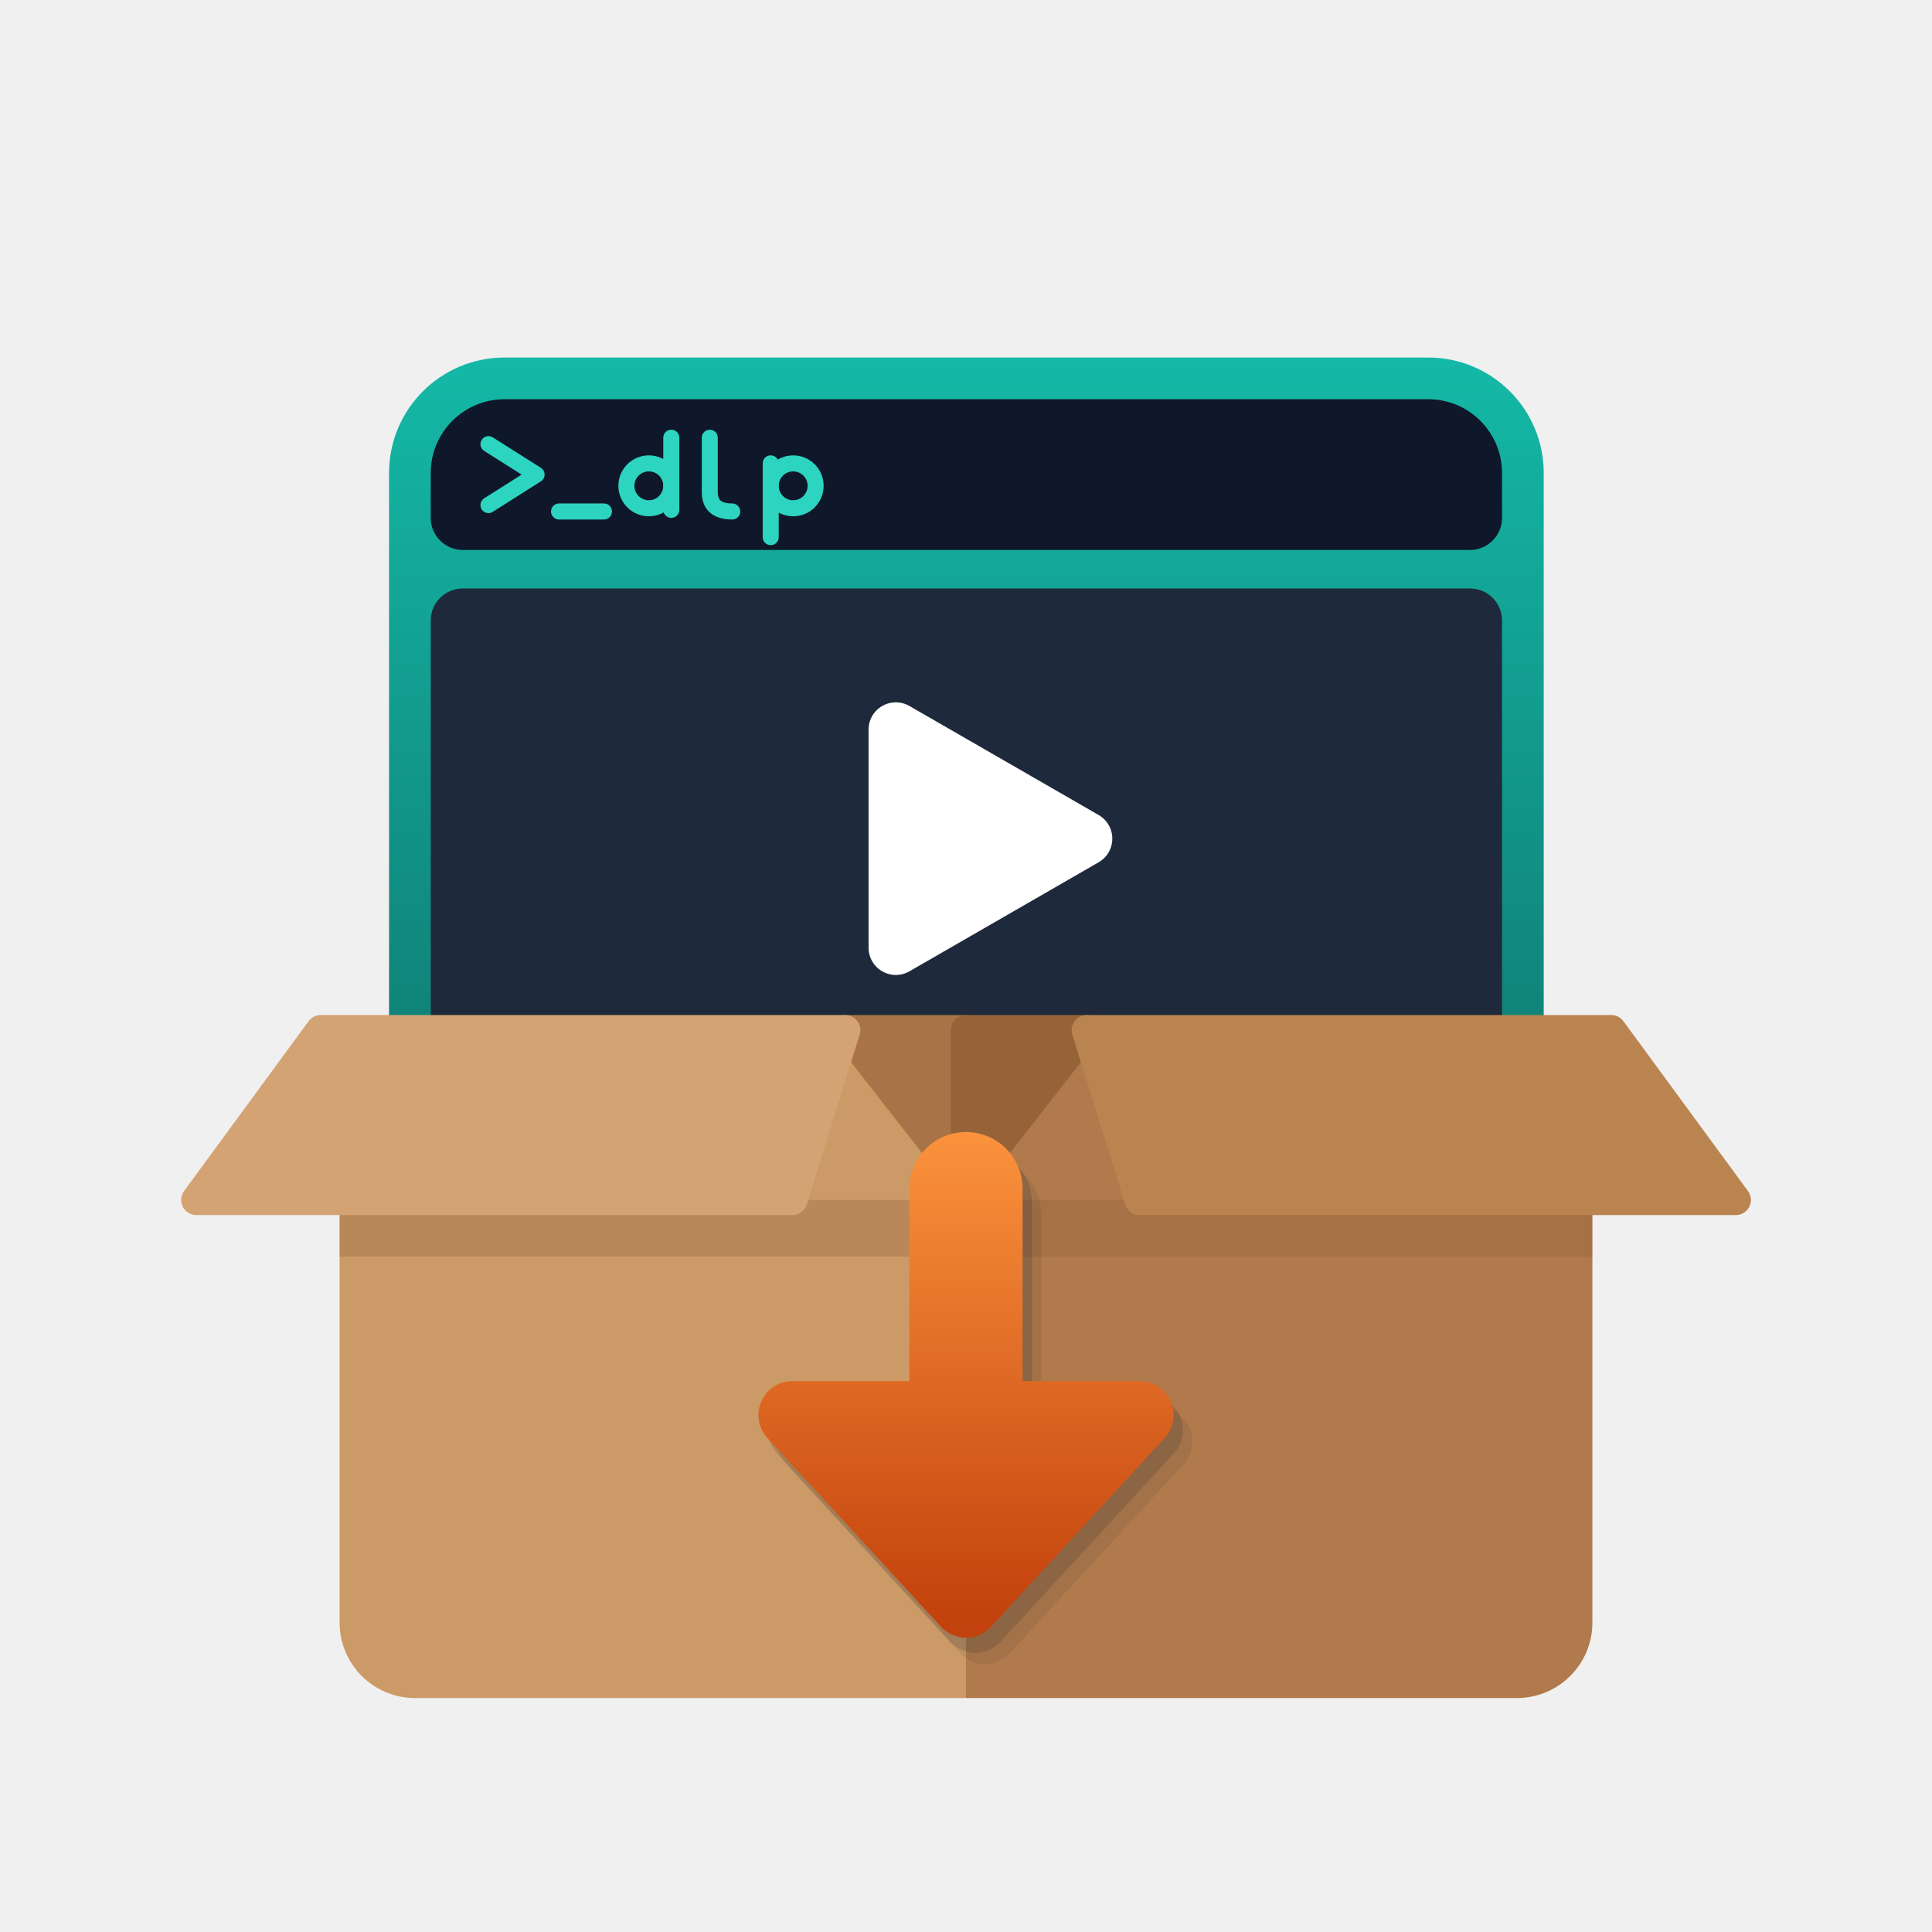
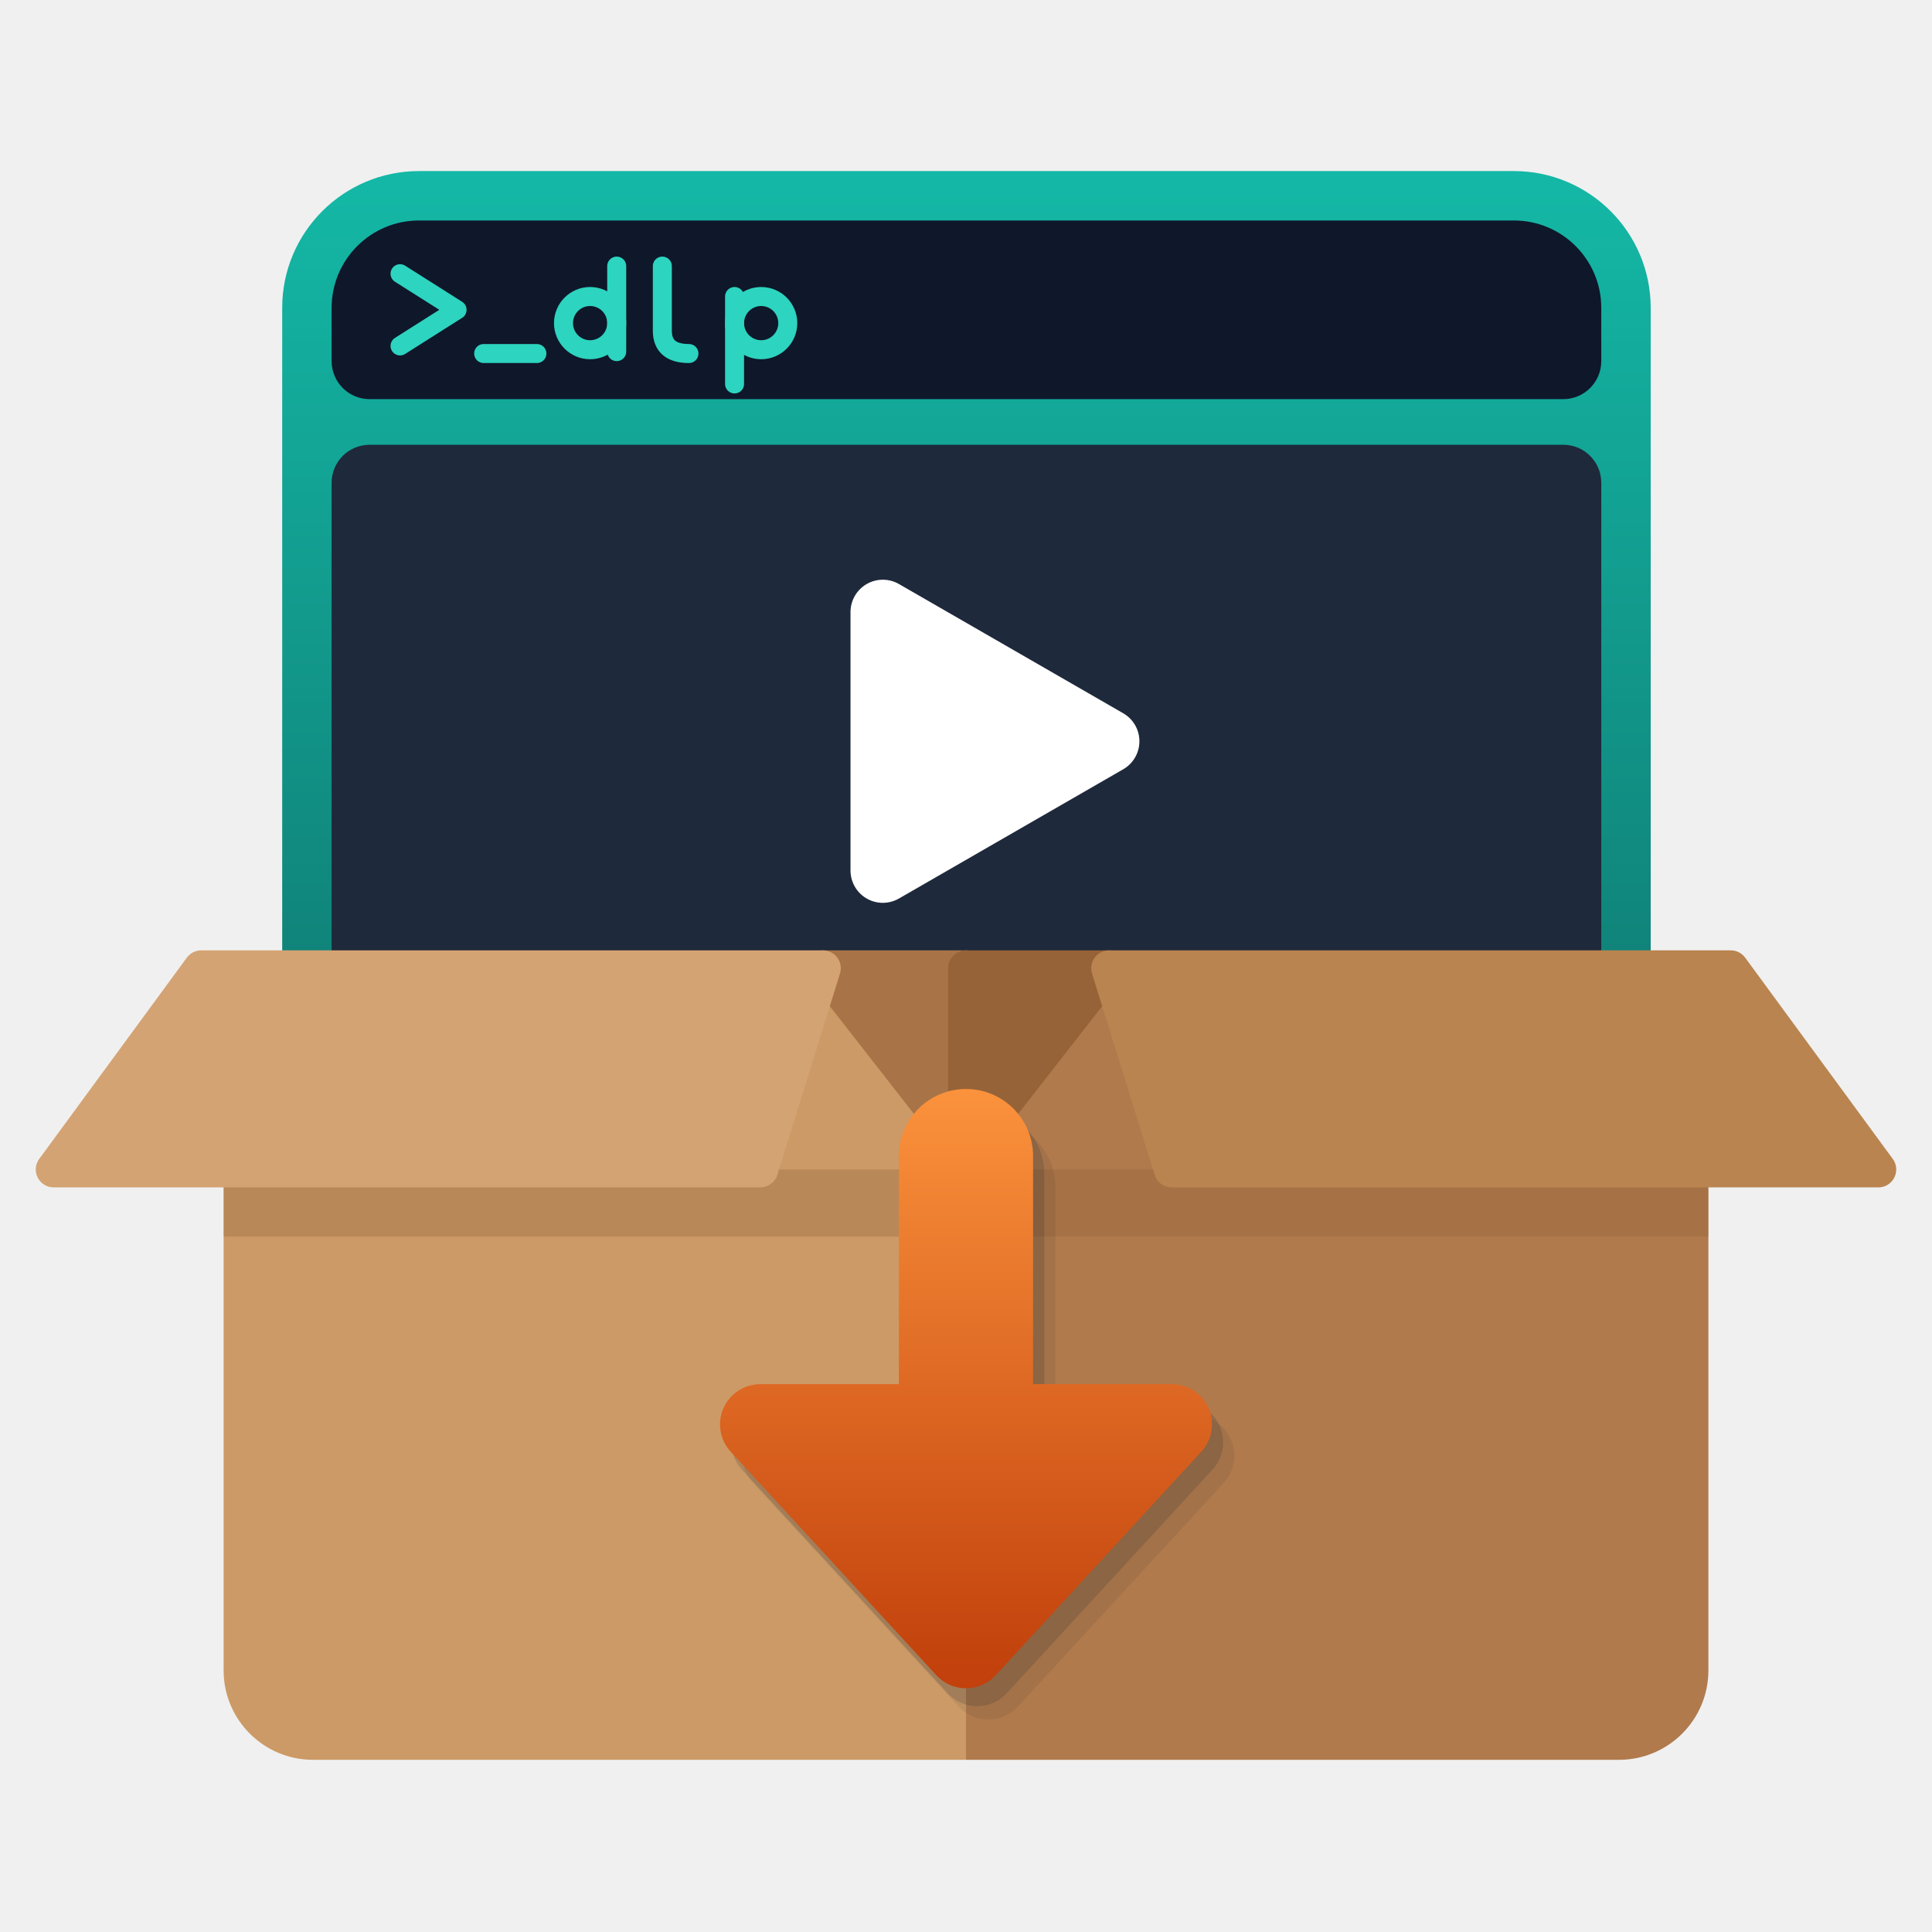
- <svg xmlns="http://www.w3.org/2000/svg" width="1024" height="1024" viewBox="0 0 1024 1024">
+ <svg xmlns="http://www.w3.org/2000/svg" width="1024" height="1024" viewBox="80 113 864 864">
  <defs>
    <linearGradient id="frame" x1="0" y1="0" x2="0" y2="1">
      <stop offset="0" stop-color="#14B8A6" />
      <stop offset="1" stop-color="#0F766E" />
    </linearGradient>
    <linearGradient id="orange" gradientUnits="userSpaceOnUse" x1="0" y1="560" x2="0" y2="880">
      <stop offset="0" stop-color="#FB923C" />
      <stop offset="1" stop-color="#C2410C" />
    </linearGradient>
    <linearGradient id="orange-box" gradientUnits="userSpaceOnUse" x1="0" y1="600" x2="0" y2="860">
      <stop offset="0" stop-color="#FB923C" />
      <stop offset="1" stop-color="#C2410C" />
    </linearGradient>
  </defs>
  <g transform="translate(77,45) scale(0.85)">
    <rect x="152" y="170" width="720" height="520" rx="72" fill="url(#frame)" />
    <path fill="#0F172A" d="M224,196 H800 A46,46 0 0 1 846,242 V270 A20,20 0 0 1 826,290 H198 A20,20 0 0 1 178,270 V242 A46,46 0 0 1 224,196 Z" />
    <path fill="#1E293B" d="M198,314 H826 A20,20 0 0 1 846,334 V618 A46,46 0 0 1 800,664 H224 A46,46 0 0 1 178,618 V334 A20,20 0 0 1 198,314 Z" />
    <polygon points="468,402 468,538 586,470" fill="#FFFFFF" stroke="#FFFFFF" stroke-width="34" stroke-linejoin="round" />
-     <g fill="none" stroke="#2DD4BF" stroke-width="10" stroke-linecap="round" stroke-linejoin="round">
+     <g class="detail" fill="none" stroke="#2DD4BF" stroke-width="10" stroke-linecap="round" stroke-linejoin="round">
      <polyline points="214,224 244,243 214,262" />
      <line x1="258" y1="266" x2="286" y2="266" />
      <circle cx="314" cy="250" r="14" />
      <line x1="328" y1="220" x2="328" y2="265" />
      <path d="M352,220 V254 Q352,266 366,266" />
      <circle cx="404" cy="250" r="14" />
      <line x1="390" y1="236" x2="390" y2="282" />
    </g>
  </g>
  <path d="M180,556 H512 V900 H220 A40,40 0 0 1 180,860 Z" fill="#CC9A66" />
  <path d="M512,556 H844 V860 A40,40 0 0 1 804,900 H512 Z" fill="#B07A4C" />
  <rect x="180" y="636" width="664" height="30" fill="#8C5E36" fill-opacity="0.3" />
  <g stroke-width="16" stroke-linejoin="round">
    <polygon points="448,546 512,546 512,628" fill="#A87447" stroke="#A87447" />
    <polygon points="576,546 512,546 512,628" fill="#966338" stroke="#966338" />
    <polygon points="104,636 170,546 448,546 420,636" fill="#D4A373" stroke="#D4A373" />
    <polygon points="920,636 854,546 576,546 604,636" fill="#B9844F" stroke="#B9844F" />
  </g>
  <g transform="translate(5,8)" opacity="0.16">
    <g fill="#0F172A" stroke="#0F172A" stroke-linejoin="round">
      <rect x="482" y="600" width="60" height="170" rx="30" stroke-width="0" />
      <polygon points="420,750 604,750 512,850" stroke-width="36" />
    </g>
  </g>
  <g transform="translate(10,14)" opacity="0.08">
    <g fill="#0F172A" stroke="#0F172A" stroke-linejoin="round">
      <rect x="482" y="600" width="60" height="170" rx="30" stroke-width="0" />
      <polygon points="420,750 604,750 512,850" stroke-width="36" />
    </g>
  </g>
  <g fill="url(#orange-box)" stroke="url(#orange-box)" stroke-linejoin="round">
    <rect x="482" y="600" width="60" height="170" rx="30" stroke-width="0" />
    <polygon points="420,750 604,750 512,850" stroke-width="36" />
  </g>
</svg>
